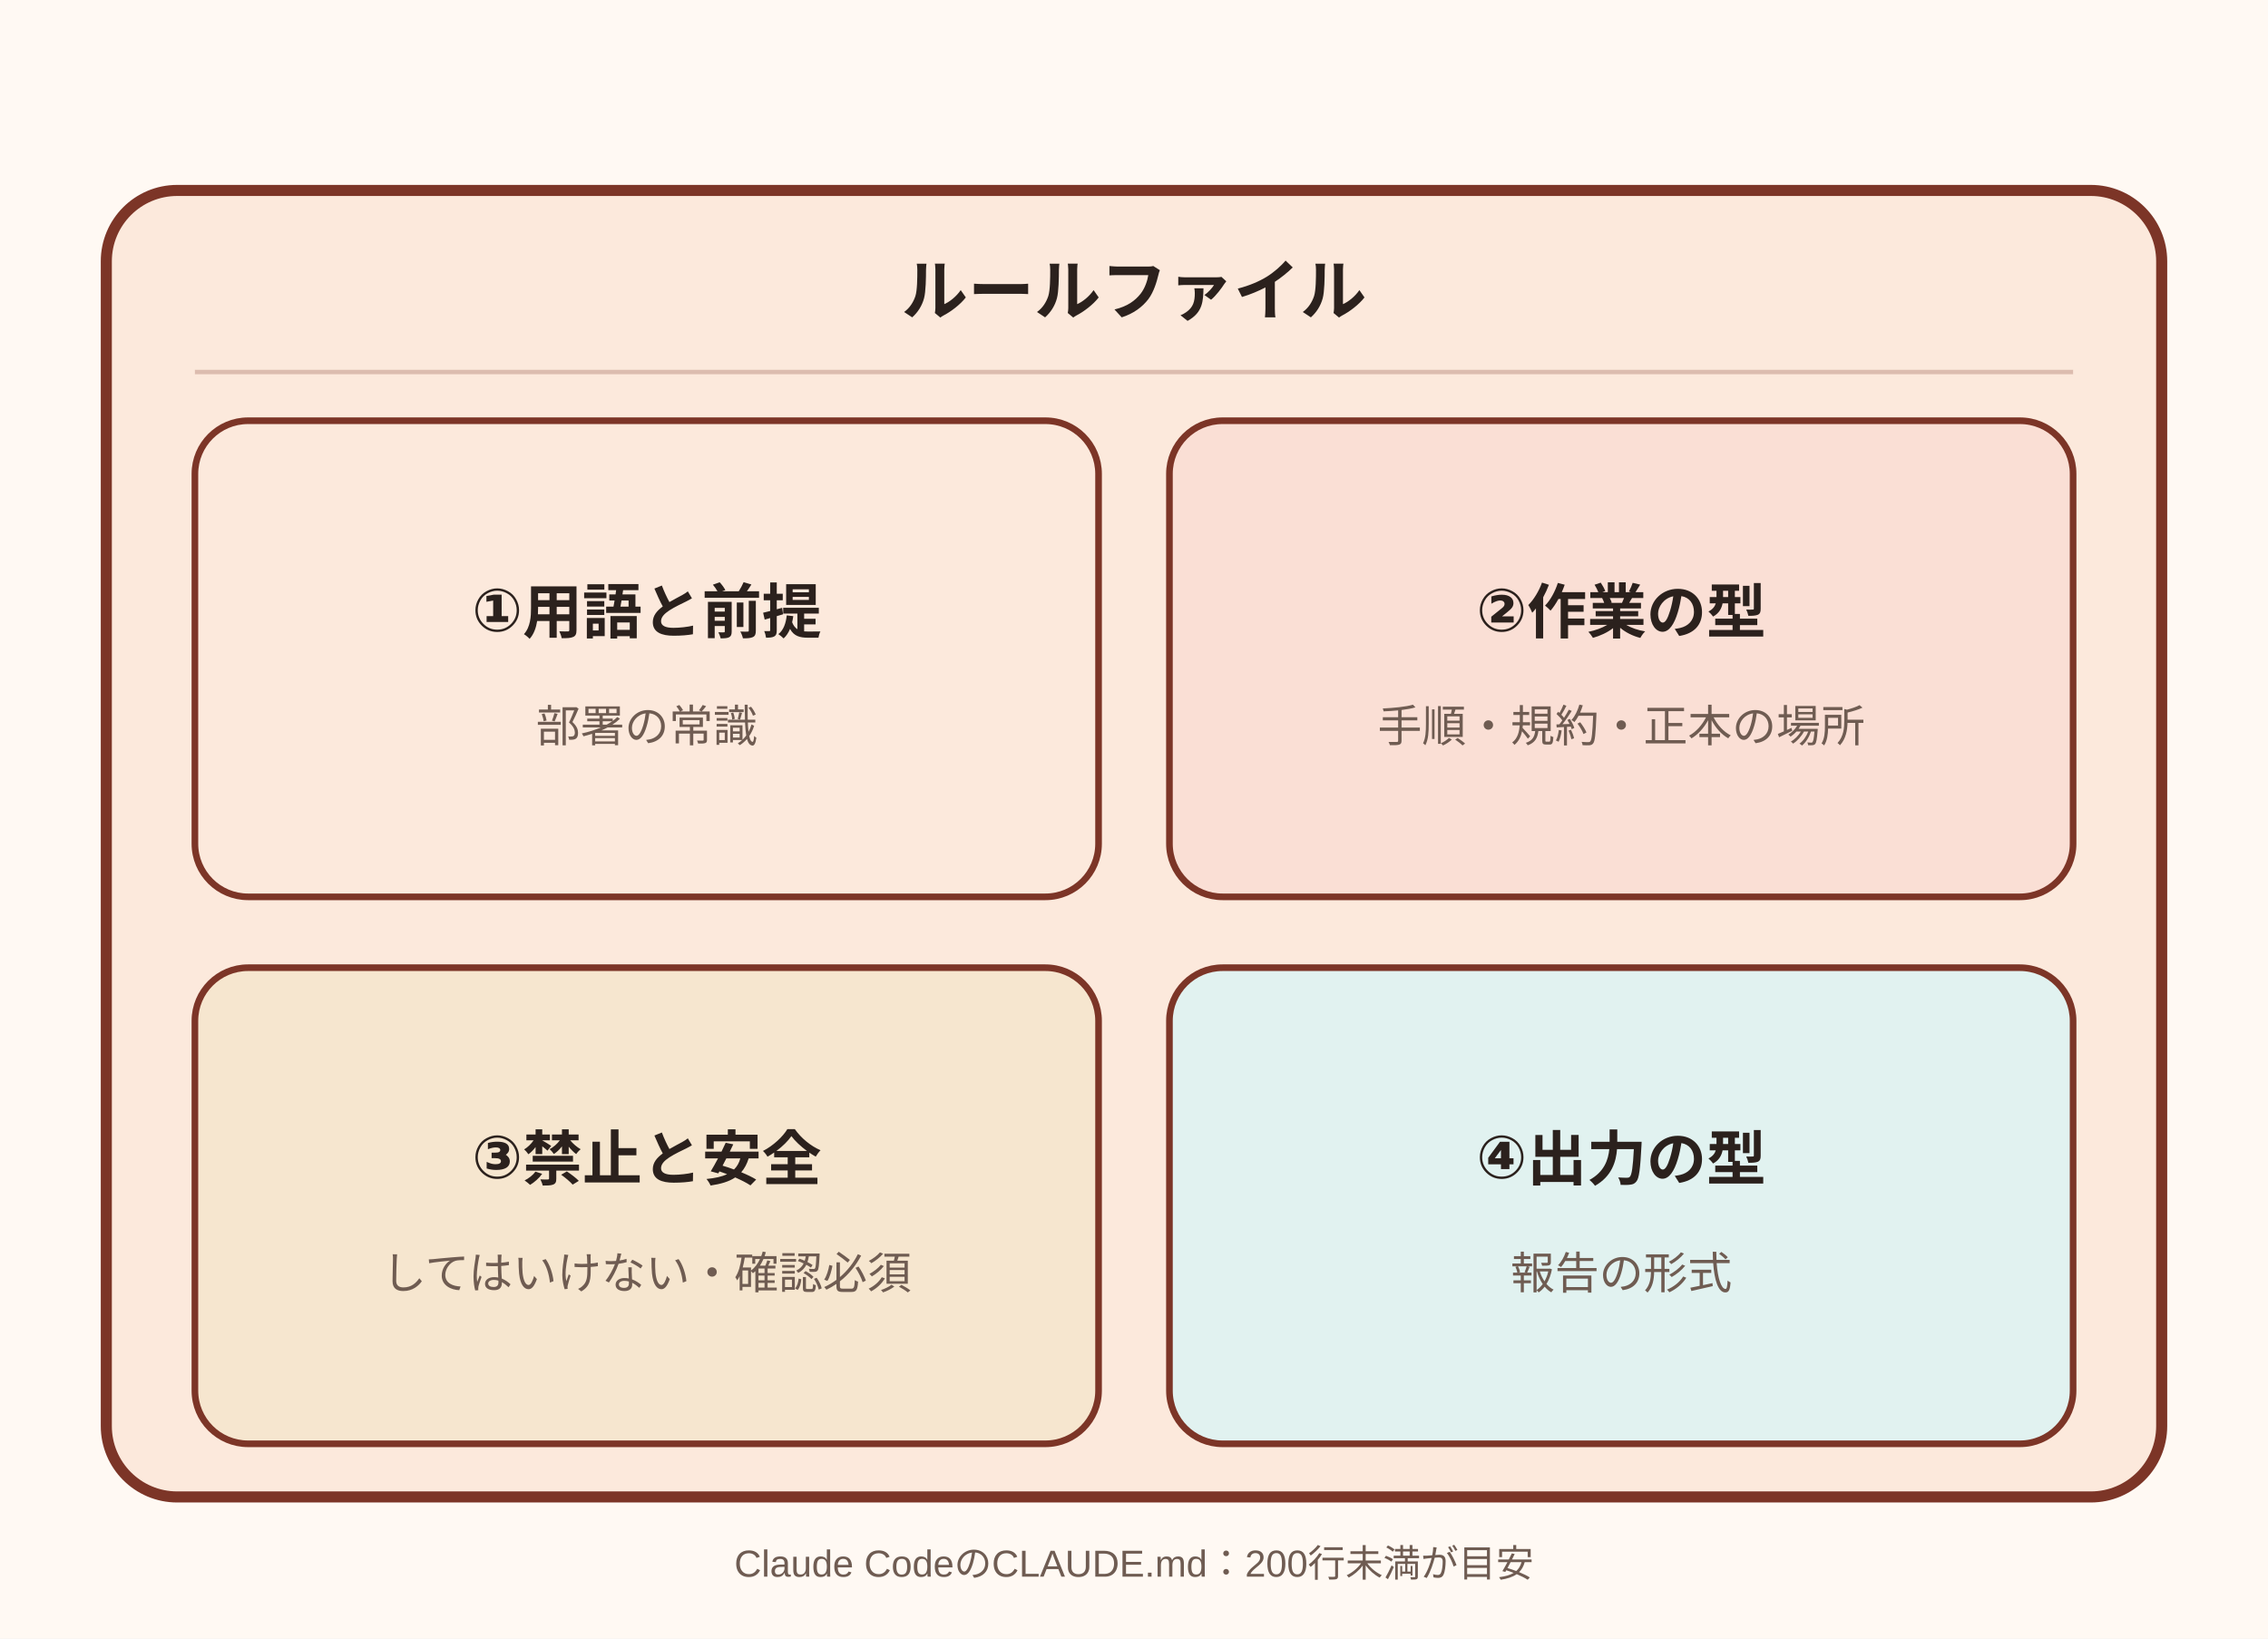
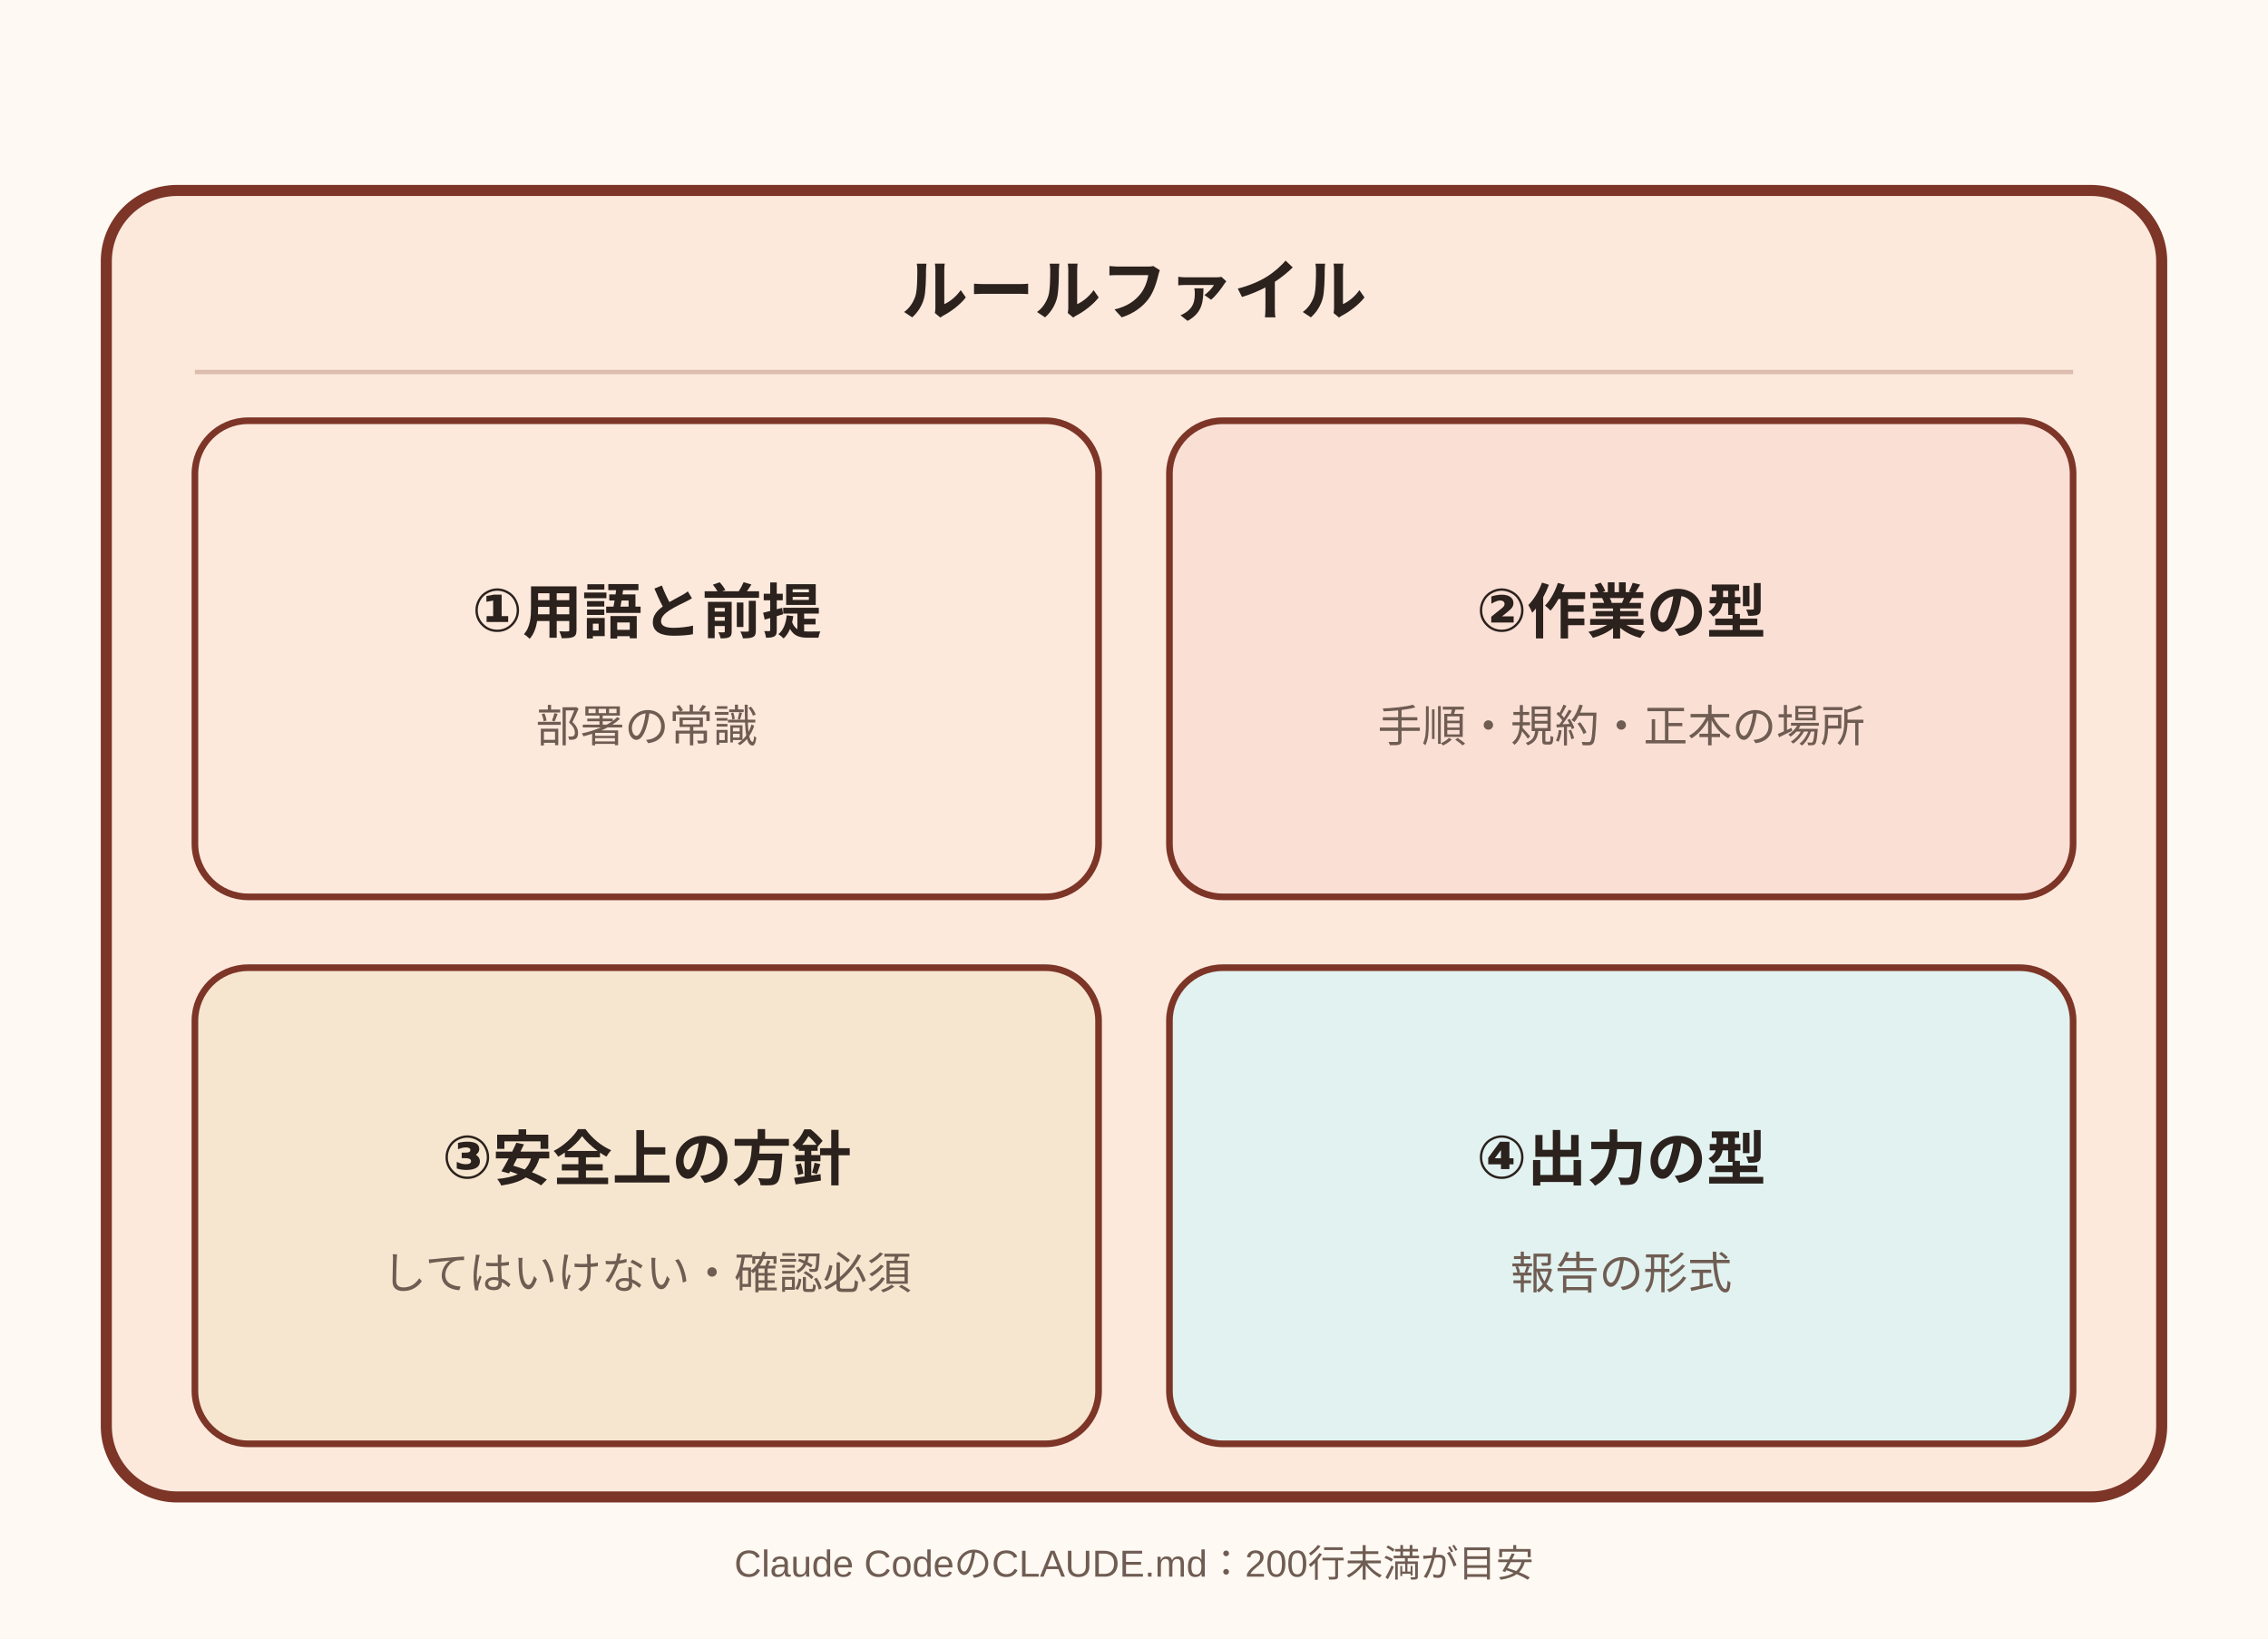
<svg xmlns="http://www.w3.org/2000/svg" width="1024" height="740" viewBox="0 0 1024 740">
  <defs>
    <style>
      text{font-family:'Hiragino Sans',Arial,sans-serif;fill:#2B211D}
      .h{font-weight:700}.m{fill:#6F5C52}.w{fill:#FFFFFF}
    </style>
  </defs>
  <rect width="1024" height="740" fill="#FFF9F3" />
  <rect x="48" y="86" width="928" height="590" rx="32" fill="#FCE9DC" stroke="#7C3527" stroke-width="5" />
  <text x="512" y="142" text-anchor="middle" class="h" font-size="30" fill="#7C3527">ルールファイル</text>
  <line x1="88" y1="168" x2="936" y2="168" stroke="#7C3527" stroke-width="2" opacity="0.25" />
  <rect x="88" y="190" width="408" height="215" rx="24" fill="#FCE9DC" stroke="#7C3527" stroke-width="3" />
  <text x="292" y="285" text-anchor="middle" class="h" font-size="27" fill="#7C3527">①用語と前提</text>
  <text x="292" y="335" text-anchor="middle" class="m" font-size="20">部署の常識</text>
  <rect x="528" y="190" width="408" height="215" rx="24" fill="#FADFD5" stroke="#7C3527" stroke-width="3" />
  <text x="732" y="285" text-anchor="middle" class="h" font-size="27" fill="#7C3527">②作業の型</text>
  <text x="732" y="335" text-anchor="middle" class="m" font-size="20">手順・規約・正本の場所</text>
  <rect x="88" y="437" width="408" height="215" rx="24" fill="#F6E6CF" stroke="#7C3527" stroke-width="3" />
-   <text x="292" y="532" text-anchor="middle" class="h" font-size="27" fill="#7C3527">③禁止と安全</text>
+   <text x="292" y="532" text-anchor="middle" class="h" font-size="27" fill="#7C3527">③安全上の方針</text>
  <text x="292" y="582" text-anchor="middle" class="m" font-size="20">してはいけない・確認必須</text>
  <rect x="528" y="437" width="408" height="215" rx="24" fill="#E1F2F0" stroke="#7C3527" stroke-width="3" />
  <text x="732" y="532" text-anchor="middle" class="h" font-size="27" fill="#7C3527">④出力の型</text>
  <text x="732" y="582" text-anchor="middle" class="m" font-size="20">報告の形式</text>
  <text x="512" y="712" text-anchor="middle" class="m" font-size="17">Claude CodeのCLAUDE.md：200行未満が目安</text>
</svg>
